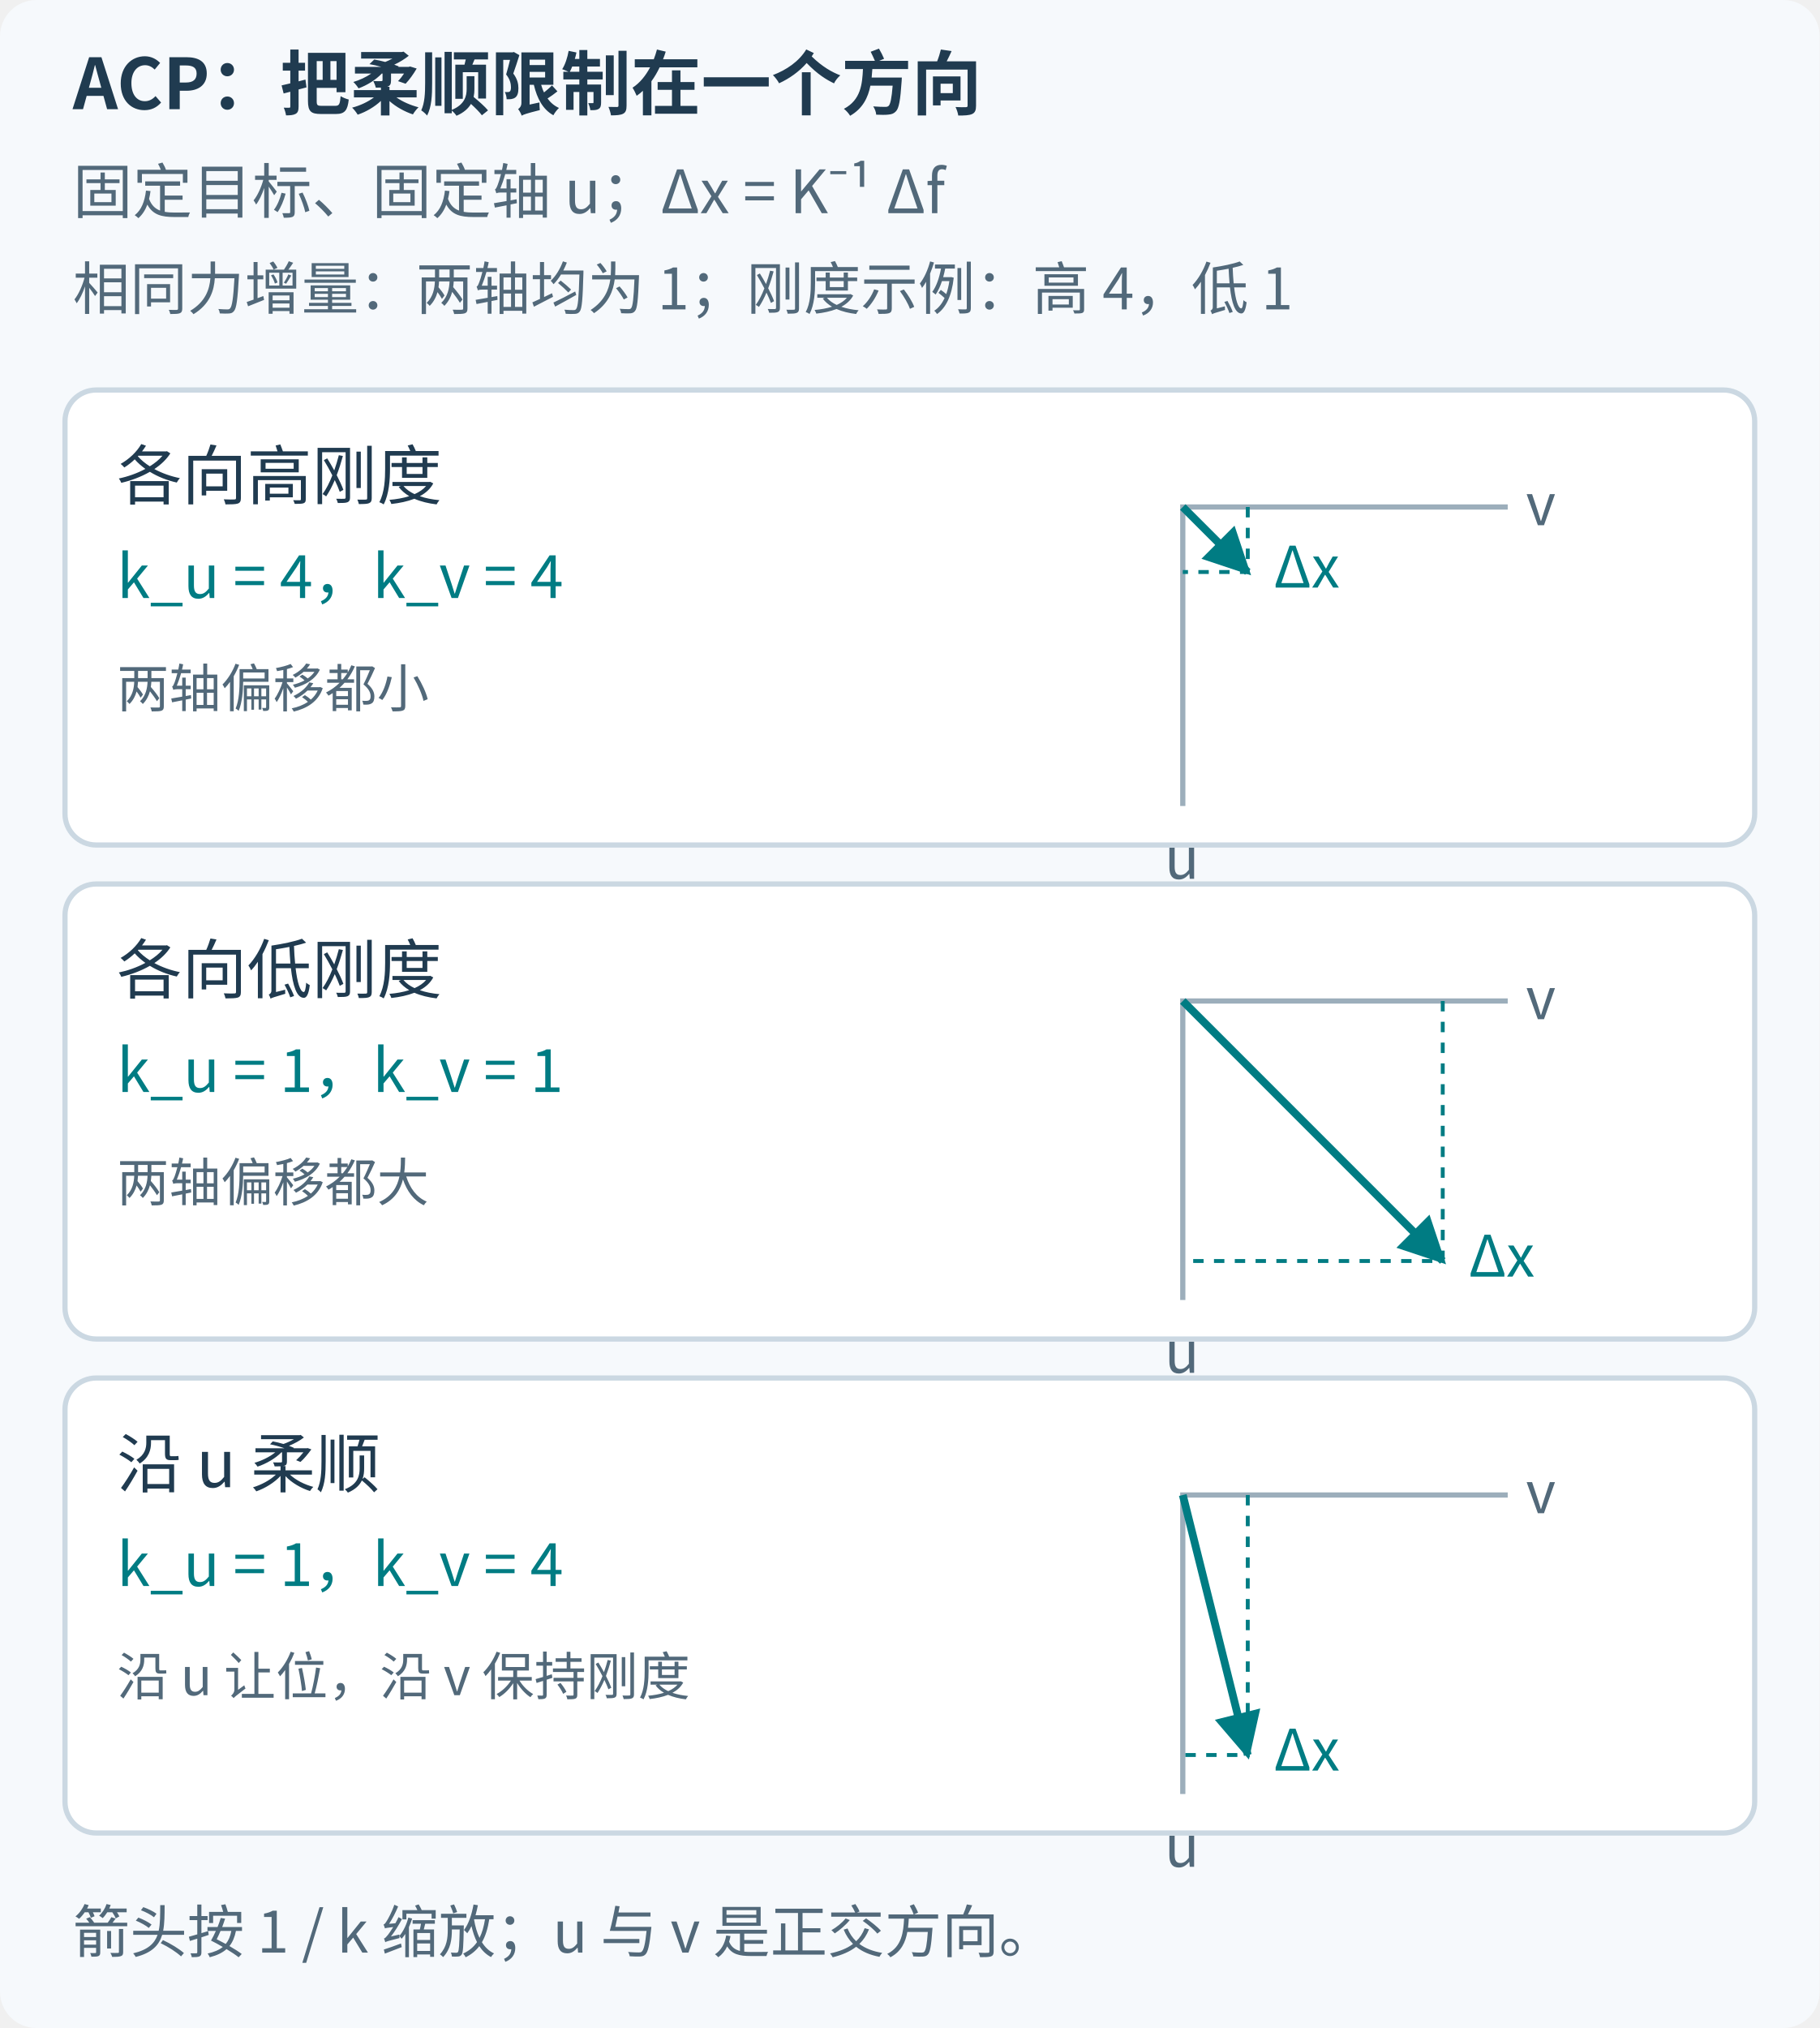
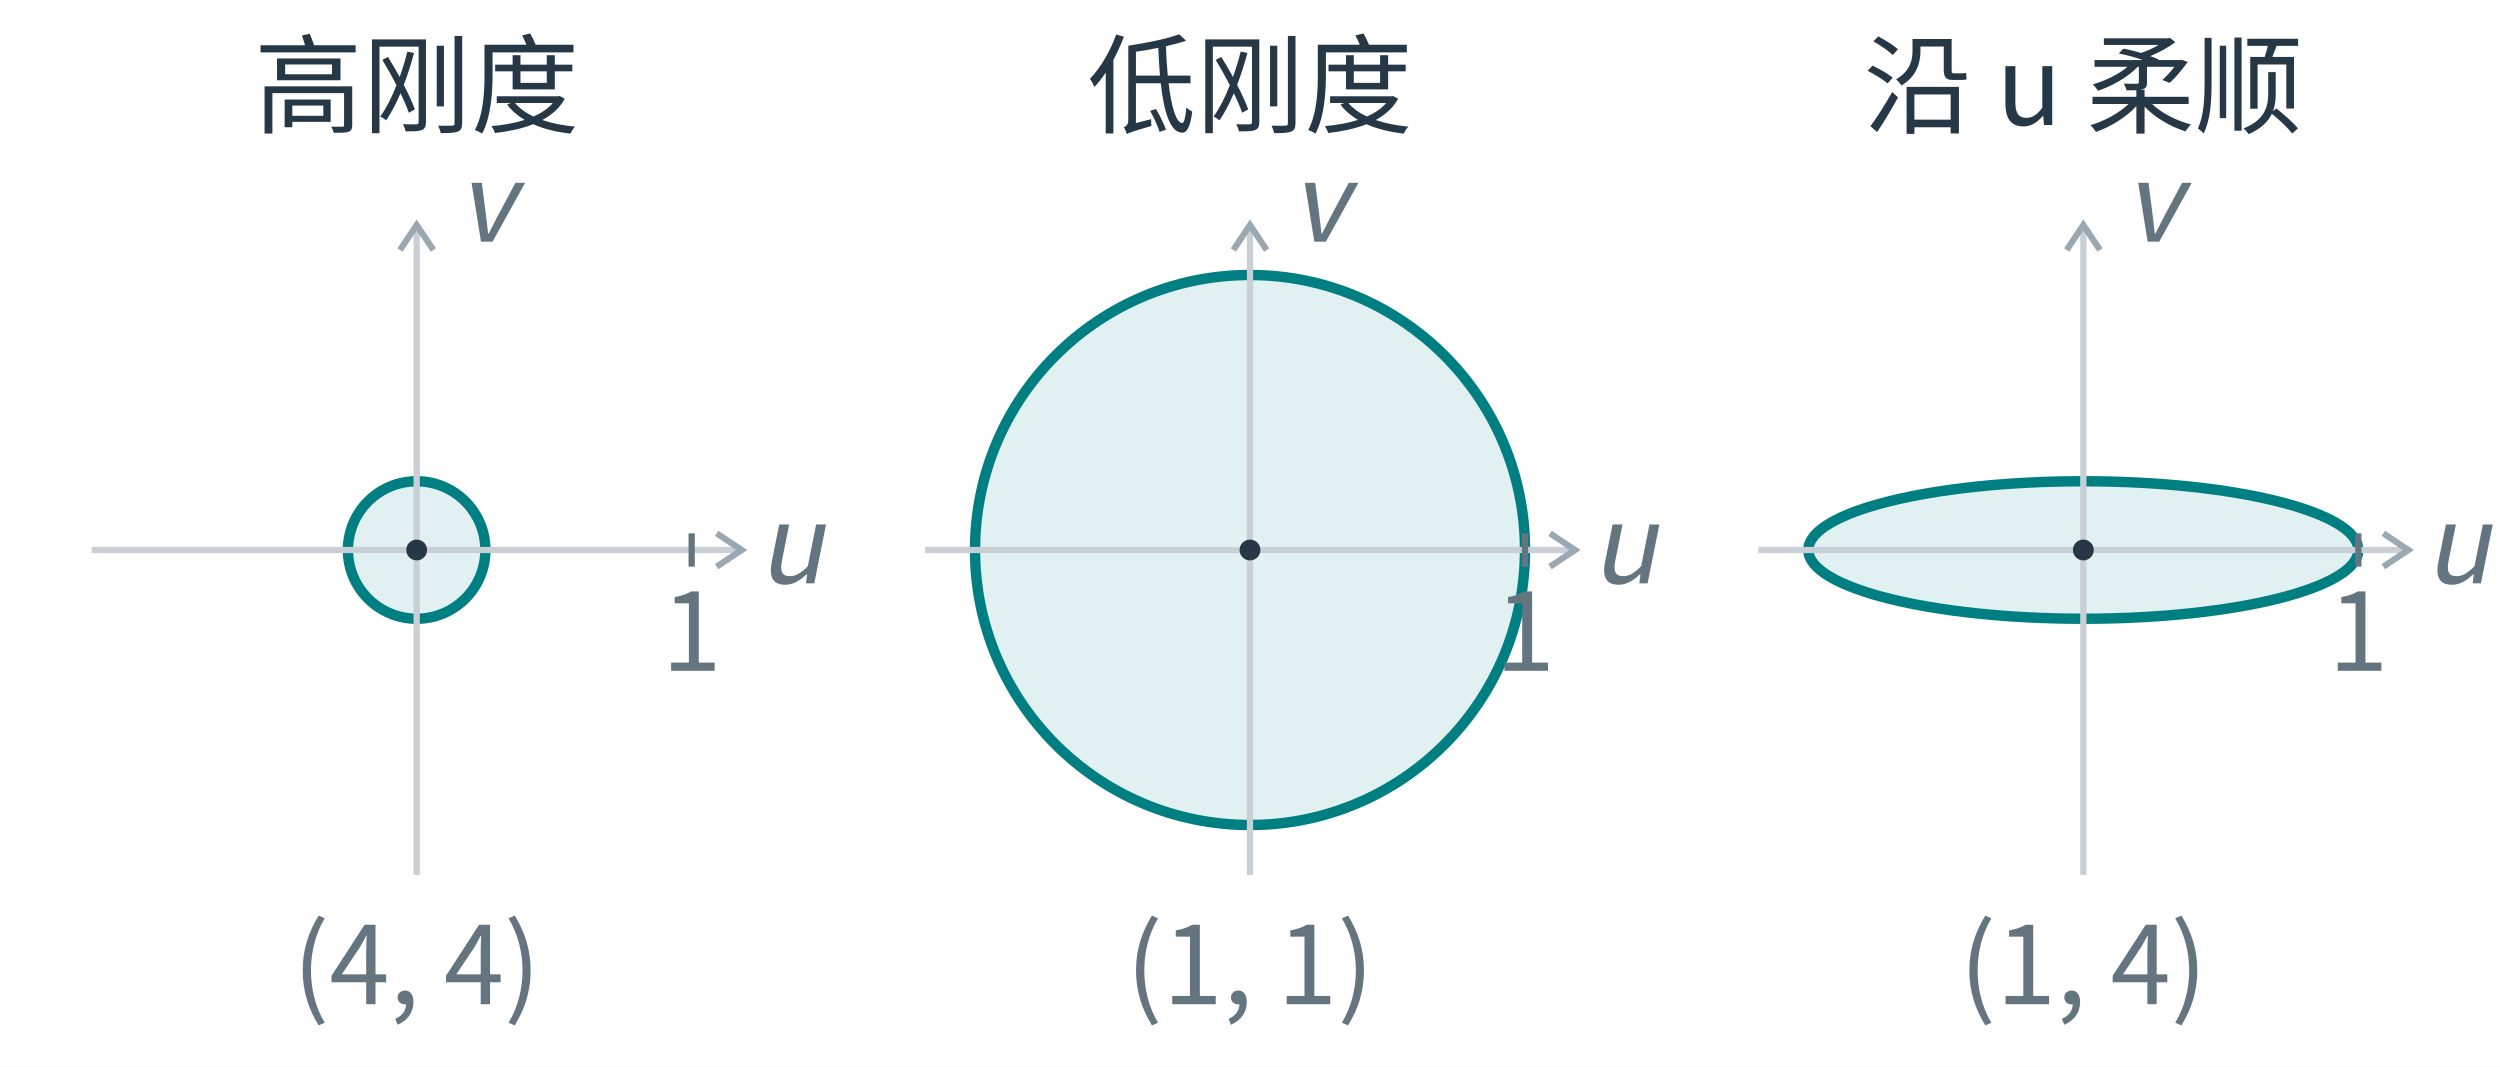
- <svg xmlns="http://www.w3.org/2000/svg" width="700" height="780" viewBox="0 0 700 780" role="img" aria-labelledby="title desc">
-   <defs>
-     <marker id="teal" viewBox="0 0 10 10" refX="9" refY="5" markerWidth="6" markerHeight="6" orient="auto">
-       <path d="M0 0 L10 5 L0 10z" fill="#007c83" />
-     </marker>
-     <marker id="blue" viewBox="0 0 10 10" refX="9" refY="5" markerWidth="6" markerHeight="6" orient="auto">
-       <path d="M0 0 L10 5 L0 10z" fill="#3769ac" />
-     </marker>
-   </defs>
-   <rect width="700" height="780" rx="14" fill="#f6f9fc" />
-   <g font-family="Noto Sans CJK SC, Microsoft YaHei, sans-serif">
-     <text x="28" y="42" font-size="27" fill="#203b50" font-weight="600">ACP：把柔顺限制在一个方向</text>
-     <text x="28" y="82" font-size="23" fill="#52697a">固定目标、固定轴 u；Δx = K⁻¹ Δf</text>
-     <text x="28" y="119" font-size="22" fill="#52697a">相同力增量：两轴均为 1；刚度示例：高 4，低 1</text>
-     <rect x="25" y="150" width="650" height="175" rx="12" fill="#ffffff" stroke="#cbd8e2" stroke-width="2" />
-     <text x="45" y="192" font-size="25" fill="#203b50">各向高刚度</text>
-     <text x="45" y="230" font-size="23" fill="#007c83">k_u = 4，k_v = 4</text>
-     <text x="45" y="272" font-size="20" fill="#52697a">两轴偏移都小</text>
-     <path d="M455 310 V195 H580" fill="none" stroke="#9caebb" stroke-width="2" />
-     <text x="587" y="202" font-size="22" fill="#52697a">v</text>
-     <text x="448" y="338" font-size="22" fill="#52697a">u</text>
-     <path d="M480 195 V220 H455" fill="none" stroke="#007c83" stroke-width="1.5" stroke-dasharray="4 4" />
-     <path d="M455 195 L480 220" fill="none" stroke="#007c83" stroke-width="3" marker-end="url(#teal)" />
-     <text x="490" y="226" font-size="22" fill="#007c83">Δx</text>
-     <rect x="25" y="340" width="650" height="175" rx="12" fill="#ffffff" stroke="#cbd8e2" stroke-width="2" />
-     <text x="45" y="382" font-size="25" fill="#203b50">各向低刚度</text>
-     <text x="45" y="420" font-size="23" fill="#007c83">k_u = 1，k_v = 1</text>
-     <text x="45" y="462" font-size="20" fill="#52697a">两轴偏移都大</text>
-     <path d="M455 500 V385 H580" fill="none" stroke="#9caebb" stroke-width="2" />
-     <text x="587" y="392" font-size="22" fill="#52697a">v</text>
-     <text x="448" y="528" font-size="22" fill="#52697a">u</text>
-     <path d="M555 385 V485 H455" fill="none" stroke="#007c83" stroke-width="1.5" stroke-dasharray="4 4" />
-     <path d="M455 385 L555 485" fill="none" stroke="#007c83" stroke-width="3" marker-end="url(#teal)" />
-     <text x="565" y="491" font-size="22" fill="#007c83">Δx</text>
-     <rect x="25" y="530" width="650" height="175" rx="12" fill="#ffffff" stroke="#cbd8e2" stroke-width="2" />
-     <text x="45" y="572" font-size="25" fill="#203b50">沿 u 柔顺</text>
-     <text x="45" y="610" font-size="23" fill="#007c83">k_u = 1，k_v = 4</text>
-     <text x="45" y="652" font-size="20" fill="#52697a">沿 u 让位，沿 v 保持刚度</text>
-     <path d="M455 690 V575 H580" fill="none" stroke="#9caebb" stroke-width="2" />
-     <text x="587" y="582" font-size="22" fill="#52697a">v</text>
-     <text x="448" y="718" font-size="22" fill="#52697a">u</text>
-     <path d="M480 575 V675 H455" fill="none" stroke="#007c83" stroke-width="1.5" stroke-dasharray="4 4" />
-     <path d="M455 575 L480 675" fill="none" stroke="#007c83" stroke-width="3" marker-end="url(#teal)" />
-     <text x="490" y="681" font-size="22" fill="#007c83">Δx</text>
-     <text x="28" y="751" font-size="22" fill="#52697a">箭头按 1 / k 缩放；u 与 v 是正交方向。</text>
+ <svg xmlns="http://www.w3.org/2000/svg" width="600" height="256" viewBox="0 0 600 256" role="img" aria-labelledby="title desc">
+   <rect width="600" height="256" fill="#fff" />
+   <g font-family="Noto Sans CJK SC, PingFang SC, Microsoft YaHei, Droid Sans Fallback, sans-serif">
+     <text x="100" y="30" font-size="26" fill="#263746" text-anchor="middle">高刚度</text>
+     <ellipse cx="100" cy="132" rx="16.5" ry="16.5" fill="#007f82" fill-opacity=".12" stroke="#007f82" stroke-width="2.5" />
+     <path d="M22 132 L177 132" fill="none" stroke="#c8d0d5" stroke-width="1.5" />
+     <path d="M100 210 L100 55" fill="none" stroke="#c8d0d5" stroke-width="1.5" />
+     <path d="M172 128 L178 132 L172 136 M96 60 L100 54 L104 60" fill="none" stroke="#9aa8b2" stroke-width="1.5" />
+     <path d="M166 128 L166 136" fill="none" stroke="#657580" stroke-width="1.5" />
+     <text x="166" y="161" font-size="26" fill="#657580" text-anchor="middle">1</text>
+     <text x="182" y="140" font-size="26" fill="#657580" font-style="italic">u</text>
+     <text x="110" y="58" font-size="26" fill="#657580" font-style="italic">v</text>
+     <circle cx="100" cy="132" r="2.5" fill="#263746" />
+     <text x="100" y="241" font-size="26" fill="#657580" text-anchor="middle">(4, 4)</text>
+     <text x="300" y="30" font-size="26" fill="#263746" text-anchor="middle">低刚度</text>
+     <ellipse cx="300" cy="132" rx="66" ry="66" fill="#007f82" fill-opacity=".12" stroke="#007f82" stroke-width="2.5" />
+     <path d="M222 132 L377 132" fill="none" stroke="#c8d0d5" stroke-width="1.5" />
+     <path d="M300 210 L300 55" fill="none" stroke="#c8d0d5" stroke-width="1.5" />
+     <path d="M372 128 L378 132 L372 136 M296 60 L300 54 L304 60" fill="none" stroke="#9aa8b2" stroke-width="1.5" />
+     <path d="M366 128 L366 136" fill="none" stroke="#657580" stroke-width="1.5" />
+     <text x="366" y="161" font-size="26" fill="#657580" text-anchor="middle">1</text>
+     <text x="382" y="140" font-size="26" fill="#657580" font-style="italic">u</text>
+     <text x="310" y="58" font-size="26" fill="#657580" font-style="italic">v</text>
+     <circle cx="300" cy="132" r="2.5" fill="#263746" />
+     <text x="300" y="241" font-size="26" fill="#657580" text-anchor="middle">(1, 1)</text>
+     <text x="500" y="30" font-size="26" fill="#263746" text-anchor="middle">沿 u 柔顺</text>
+     <ellipse cx="500" cy="132" rx="66" ry="16.5" fill="#007f82" fill-opacity=".12" stroke="#007f82" stroke-width="2.5" />
+     <path d="M422 132 L577 132" fill="none" stroke="#c8d0d5" stroke-width="1.5" />
+     <path d="M500 210 L500 55" fill="none" stroke="#c8d0d5" stroke-width="1.5" />
+     <path d="M572 128 L578 132 L572 136 M496 60 L500 54 L504 60" fill="none" stroke="#9aa8b2" stroke-width="1.5" />
+     <path d="M566 128 L566 136" fill="none" stroke="#657580" stroke-width="1.5" />
+     <text x="566" y="161" font-size="26" fill="#657580" text-anchor="middle">1</text>
+     <text x="582" y="140" font-size="26" fill="#657580" font-style="italic">u</text>
+     <text x="510" y="58" font-size="26" fill="#657580" font-style="italic">v</text>
+     <circle cx="500" cy="132" r="2.5" fill="#263746" />
+     <text x="500" y="241" font-size="26" fill="#657580" text-anchor="middle">(1, 4)</text>
  </g>
</svg>
